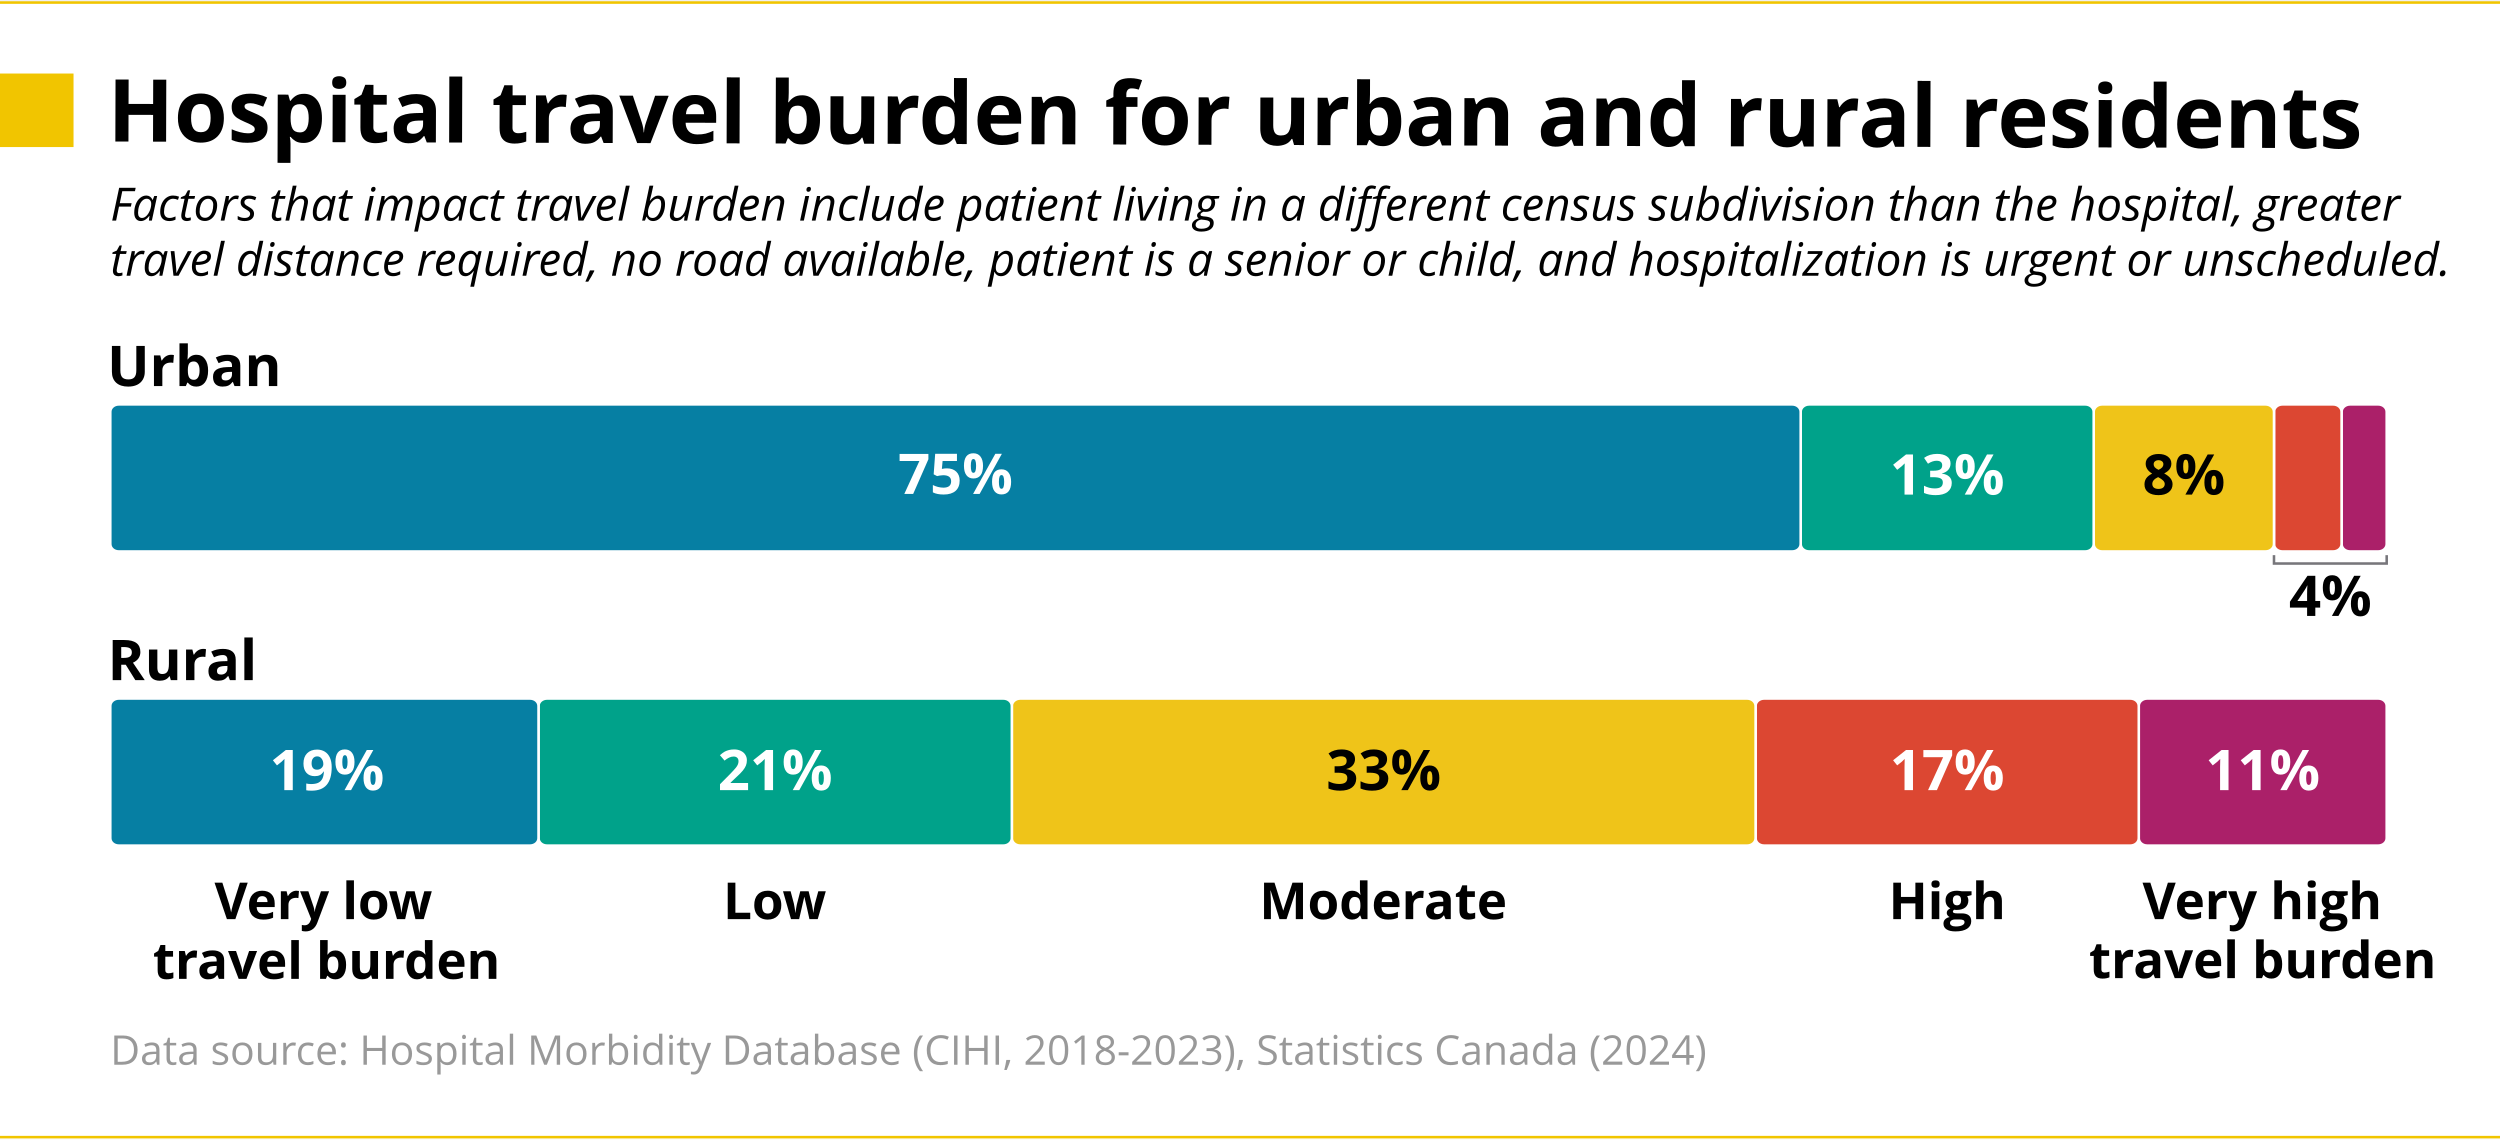
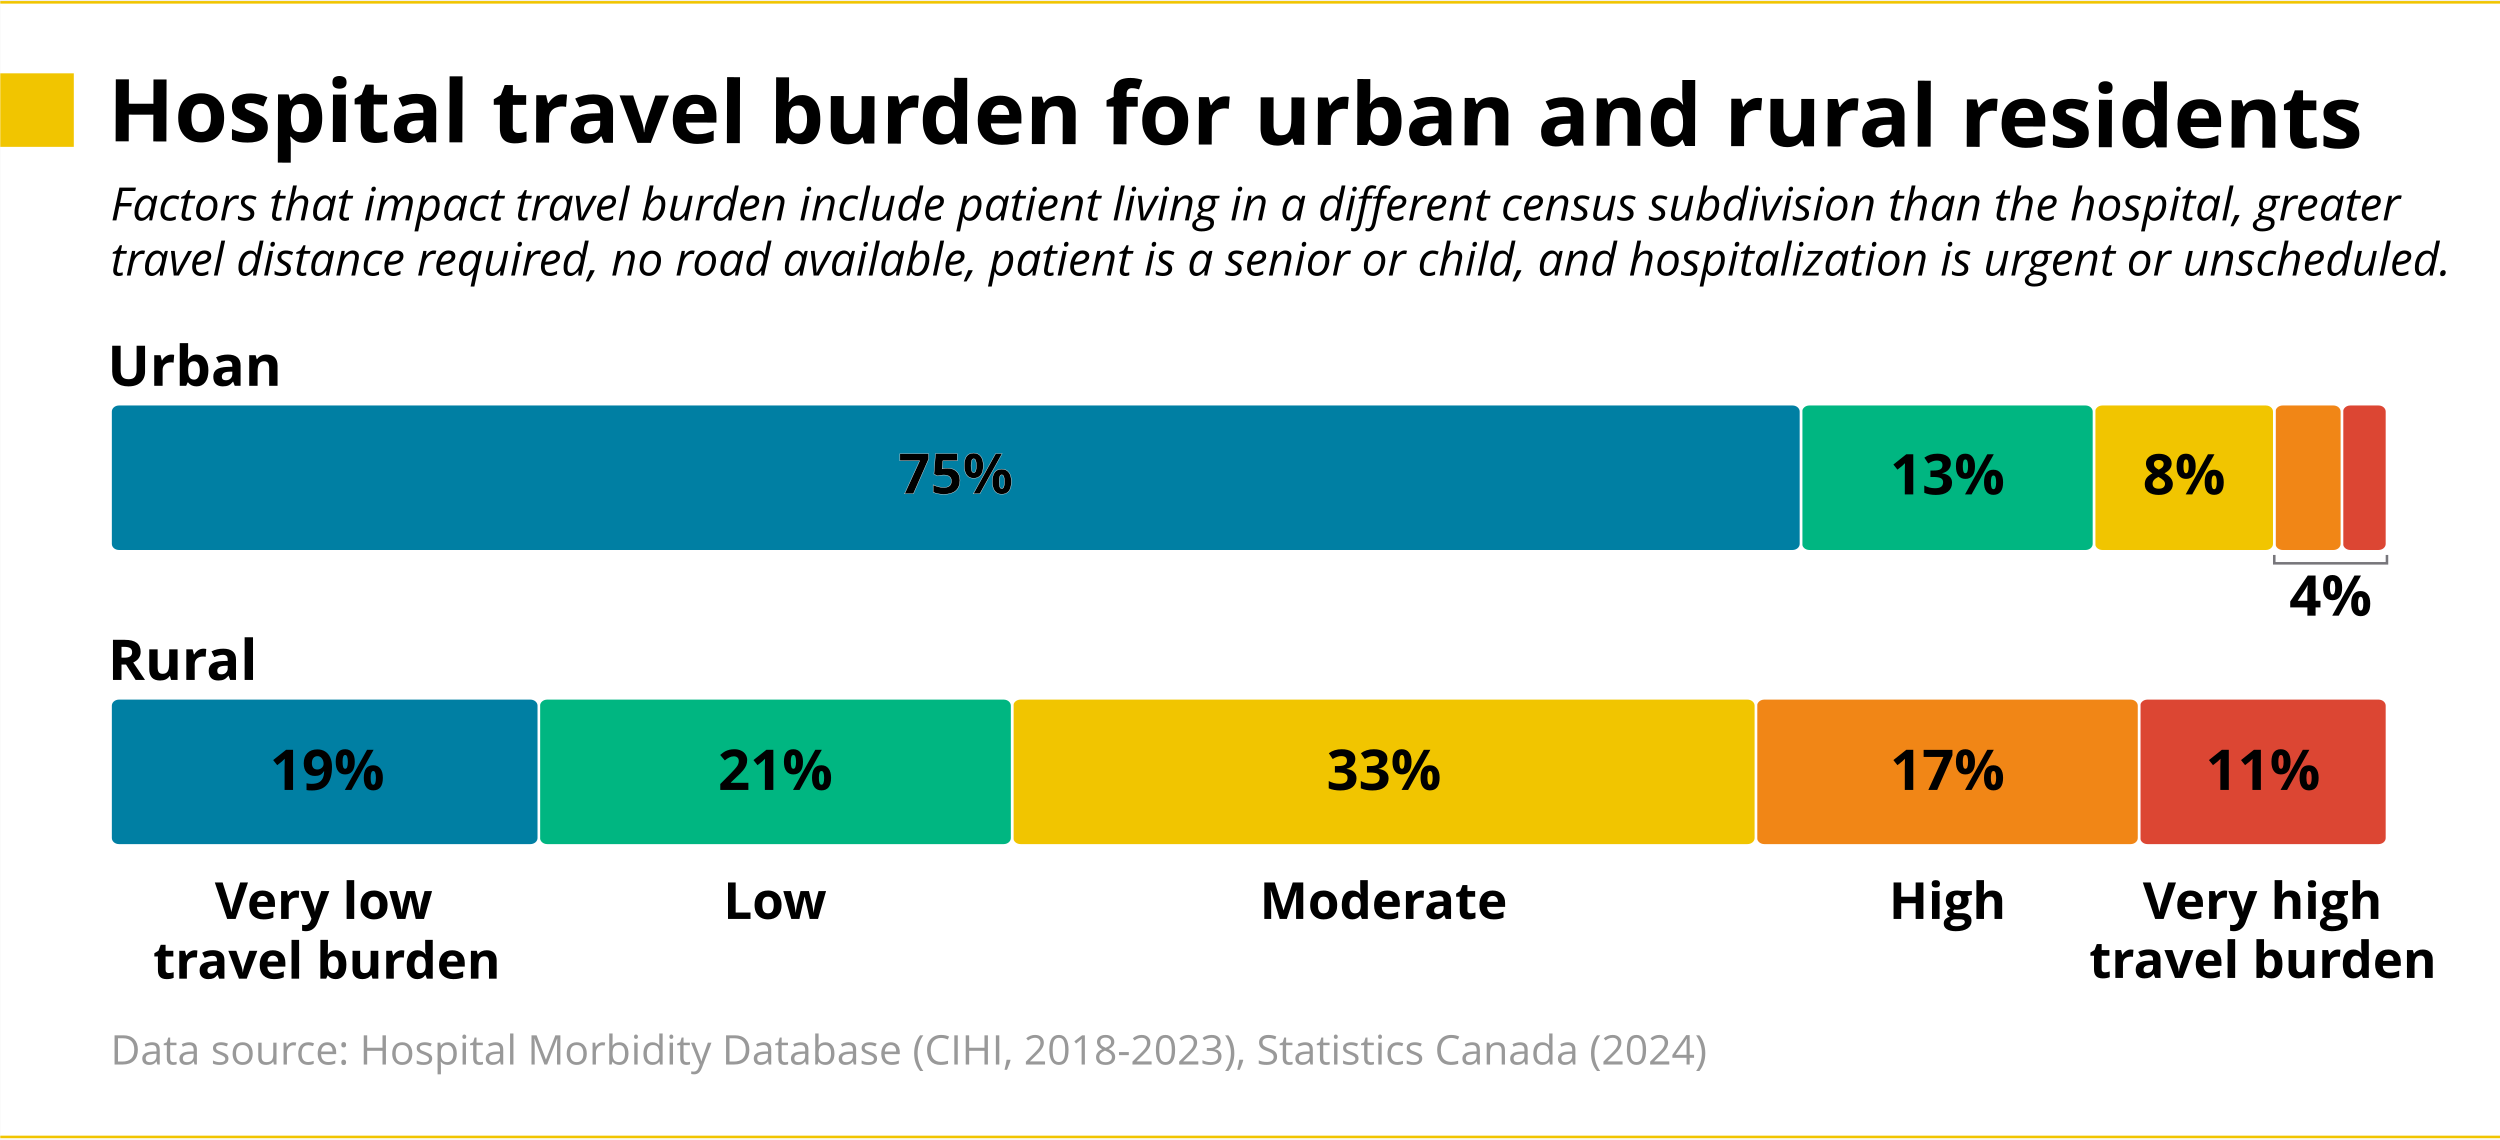
<svg xmlns="http://www.w3.org/2000/svg" id="svg29" width="6.8in" height="3.1in" viewBox="0 0 489.6 223.2" version="1.1">
  <defs id="defs29" />
-   <g id="layer1">
-     <rect id="rect29" x="0" y=".5" width="489.6" height="222.699" fill="#fff" />
-     <path id="path1" d="M467.409,138.241v25.92c0,.795-.739,1.44-1.651,1.44h-45.251c-.912,0-1.651-.645-1.651-1.44v-25.92c0-.795.739-1.44,1.651-1.44h45.251c.912,0,1.651.645,1.651,1.44Z" fill="#ab2069" stroke="#fff" stroke-miterlimit="10" stroke-width=".5" />
-     <path id="path2" d="M467.409,80.64v25.92c0,.795-.739,1.44-1.651,1.44h-5.526c-.912,0-1.651-.645-1.651-1.44v-25.92c0-.795.739-1.44,1.651-1.44h5.526c.912,0,1.651.645,1.651,1.44Z" fill="#ab2069" stroke="#fff" stroke-miterlimit="10" stroke-width=".5" />
-     <path id="path3" d="M458.581,80.64v25.92c0,.795-.739,1.44-1.651,1.44h-9.94c-.912,0-1.651-.645-1.651-1.44v-25.92c0-.795.739-1.44,1.651-1.44h9.94c.912,0,1.651.645,1.651,1.44Z" fill="#dc4732" stroke="#fff" stroke-miterlimit="10" stroke-width=".5" />
-     <path id="path4" d="M418.856,138.241v25.92c0,.795-.739,1.44-1.651,1.44h-71.735c-.912,0-1.651-.645-1.651-1.44v-25.92c0-.795.739-1.44,1.651-1.44h71.735c.912,0,1.651.645,1.651,1.44h0Z" fill="#dc4732" stroke="#fff" stroke-miterlimit="10" stroke-width=".5" />
-     <path id="path5" d="M445.339,80.64v25.92c0,.795-.739,1.44-1.651,1.44h-32.009c-.912,0-1.651-.645-1.651-1.44v-25.92c0-.795.739-1.44,1.651-1.44h32.009c.912,0,1.651.645,1.651,1.44Z" fill="#efc419" stroke="#fff" stroke-miterlimit="10" stroke-width=".5" />
-     <path id="path6" d="M343.818,138.241v25.92c0,.795-.739,1.44-1.651,1.44h-142.358c-.912,0-1.651-.645-1.651-1.44v-25.92c0-.795.739-1.44,1.651-1.44h142.358c.912,0,1.651.645,1.651,1.44Z" fill="#efc419" stroke="#fff" stroke-miterlimit="10" stroke-width=".5" />
-     <path id="path7" d="M410.028,80.64v25.92c0,.795-.739,1.44-1.651,1.44h-54.079c-.912,0-1.651-.645-1.651-1.44v-25.92c0-.795.739-1.44,1.651-1.44h54.079c.912,0,1.651.645,1.651,1.44Z" fill="#00a28a" stroke="#fff" stroke-miterlimit="10" stroke-width=".5" />
-     <path id="path8" d="M198.158,138.241v25.92c0,.795-.739,1.44-1.651,1.44h-89.391c-.912,0-1.651-.645-1.651-1.44v-25.92c0-.795.739-1.44,1.651-1.44h89.391c.912,0,1.651.645,1.651,1.44Z" fill="#00a28a" stroke="#fff" stroke-miterlimit="10" stroke-width=".5" />
-     <path id="path9" d="M352.646,80.64v25.92c0,.795-.739,1.44-1.651,1.44H23.251c-.912,0-1.651-.645-1.651-1.44v-25.92c0-.795.739-1.44,1.651-1.44h327.744c.912,0,1.651.645,1.651,1.44Z" fill="#067fa3" stroke="#fff" stroke-miterlimit="10" stroke-width=".5" />
-     <path id="path10" d="M105.465,138.241v25.92c0,.795-.739,1.44-1.651,1.44H23.251c-.912,0-1.651-.645-1.651-1.44v-25.92c0-.795.739-1.44,1.651-1.44h80.563c.912,0,1.651.645,1.651,1.44Z" fill="#067fa3" stroke="#fff" stroke-miterlimit="10" stroke-width=".5" />
-     <path id="path37" d="M0,222.699h489.6" fill="none" stroke="#f1c500" stroke-miterlimit="2.25" stroke-width=".5" />
-     <g id="text49" isolation="isolate">
-       <g id="text10" isolation="isolate">
-         <text transform="translate(21.06 27.711) rotate(.17)" font-family="TradeGothicLT-Bold, 'TradeGothic LT Bold'" font-size="17" font-weight="700" isolation="isolate" id="text1">
-           <tspan x="0" y="0" id="tspan1">Hospital travel burden for urban and rural residents</tspan>
+   <g id="layer1-6" transform="translate(0.05423608,-0.04045567)" style="display:inline">
+     <rect id="rect29-1" x="0" y="0.5" width="489.6" height="222.699" fill="#ffffff" />
+     <path id="path1-8" d="m 467.409,138.241 v 25.92 c 0,0.795 -0.739,1.44 -1.651,1.44 h -45.251 c -0.912,0 -1.651,-0.645 -1.651,-1.44 v -25.92 c 0,-0.795 0.739,-1.44 1.651,-1.44 h 45.251 c 0.912,0 1.651,0.645 1.651,1.44 z" fill="#ab2069" stroke="#ffffff" stroke-miterlimit="10" stroke-width="0.5" style="fill:#dc4633;fill-opacity:1" />
+     <path id="path2-9" d="m 467.409,80.64 v 25.92 c 0,0.795 -0.739,1.44 -1.651,1.44 h -5.526 c -0.912,0 -1.651,-0.645 -1.651,-1.44 V 80.64 c 0,-0.795 0.739,-1.44 1.651,-1.44 h 5.526 c 0.912,0 1.651,0.645 1.651,1.44 z" fill="#ab2069" stroke="#ffffff" stroke-miterlimit="10" stroke-width="0.5" style="fill:#dc4633;fill-opacity:1" />
+     <path id="path3-8" d="m 458.581,80.64 v 25.92 c 0,0.795 -0.739,1.44 -1.651,1.44 h -9.94 c -0.912,0 -1.651,-0.645 -1.651,-1.44 V 80.64 c 0,-0.795 0.739,-1.44 1.651,-1.44 h 9.94 c 0.912,0 1.651,0.645 1.651,1.44 z" fill="#dc4732" stroke="#ffffff" stroke-miterlimit="10" stroke-width="0.5" style="fill:#f18616;fill-opacity:1" />
+     <path id="path4-4" d="m 418.856,138.241 v 25.92 c 0,0.795 -0.739,1.44 -1.651,1.44 H 345.47 c -0.912,0 -1.651,-0.645 -1.651,-1.44 v -25.92 c 0,-0.795 0.739,-1.44 1.651,-1.44 h 71.735 c 0.912,0 1.651,0.645 1.651,1.44 z" fill="#dc4732" stroke="#ffffff" stroke-miterlimit="10" stroke-width="0.5" style="fill:#f18616;fill-opacity:1" />
+     <path id="path5-1" d="m 445.339,80.64 v 25.92 c 0,0.795 -0.739,1.44 -1.651,1.44 h -32.009 c -0.912,0 -1.651,-0.645 -1.651,-1.44 V 80.64 c 0,-0.795 0.739,-1.44 1.651,-1.44 h 32.009 c 0.912,0 1.651,0.645 1.651,1.44 z" fill="#efc419" stroke="#ffffff" stroke-miterlimit="10" stroke-width="0.5" style="fill:#f1c500;fill-opacity:1" />
+     <path id="path6-4" d="m 343.818,138.241 v 25.92 c 0,0.795 -0.739,1.44 -1.651,1.44 H 199.809 c -0.912,0 -1.651,-0.645 -1.651,-1.44 v -25.92 c 0,-0.795 0.739,-1.44 1.651,-1.44 h 142.358 c 0.912,0 1.651,0.645 1.651,1.44 z" fill="#efc419" stroke="#ffffff" stroke-miterlimit="10" stroke-width="0.5" style="fill:#f1c500;fill-opacity:1" />
+     <path id="path7-3" d="m 410.028,80.64 v 25.92 c 0,0.795 -0.739,1.44 -1.651,1.44 h -54.079 c -0.912,0 -1.651,-0.645 -1.651,-1.44 V 80.64 c 0,-0.795 0.739,-1.44 1.651,-1.44 h 54.079 c 0.912,0 1.651,0.645 1.651,1.44 z" fill="#00a28a" stroke="#ffffff" stroke-miterlimit="10" stroke-width="0.5" style="fill:#00b681;fill-opacity:1" />
+     <path id="path8-9" d="m 198.158,138.241 v 25.92 c 0,0.795 -0.739,1.44 -1.651,1.44 h -89.391 c -0.912,0 -1.651,-0.645 -1.651,-1.44 v -25.92 c 0,-0.795 0.739,-1.44 1.651,-1.44 h 89.391 c 0.912,0 1.651,0.645 1.651,1.44 z" fill="#00a28a" stroke="#ffffff" stroke-miterlimit="10" stroke-width="0.5" style="fill:#00b681;fill-opacity:1" />
+     <path id="path9-8" d="m 352.646,80.64 v 25.92 c 0,0.795 -0.739,1.44 -1.651,1.44 H 23.251 C 22.339,108 21.6,107.355 21.6,106.56 V 80.64 c 0,-0.795 0.739,-1.44 1.651,-1.44 h 327.744 c 0.912,0 1.651,0.645 1.651,1.44 z" fill="#067fa3" stroke="#ffffff" stroke-miterlimit="10" stroke-width="0.5" style="fill:#007fa3;fill-opacity:1" />
+     <path id="path10-8" d="m 105.465,138.241 v 25.92 c 0,0.795 -0.739,1.44 -1.651,1.44 H 23.251 c -0.912,0 -1.651,-0.645 -1.651,-1.44 v -25.92 c 0,-0.795 0.739,-1.44 1.651,-1.44 h 80.563 c 0.912,0 1.651,0.645 1.651,1.44 z" fill="#067fa3" stroke="#ffffff" stroke-miterlimit="10" stroke-width="0.5" style="fill:#007fa3;fill-opacity:1" />
+     <path id="path37-0" d="M 0,222.699 H 489.6" fill="none" stroke="#f1c500" stroke-miterlimit="2.25" stroke-width="0.5" />
+     <g id="text49-8" isolation="isolate">
+       <g id="text10-7" isolation="isolate">
+         <text transform="rotate(0.17,-9329.012,7111.786)" font-family="TradeGothicLT-Bold, 'TradeGothic LT Bold'" font-size="17px" font-weight="700" isolation="isolate" id="text1-7">
+           <tspan x="0" y="0" id="tspan1-8">Hospital travel burden for urban and rural residents</tspan>
        </text>
      </g>
    </g>
-     <g id="text51" isolation="isolate">
-       <g id="text11" isolation="isolate">
-         <text transform="translate(21.6 208.515)" fill="#999" font-family="OpenSans, 'Open Sans'" font-size="8" isolation="isolate" id="text2">
-           <tspan x="0" y="0" id="tspan2">Data source: Hospital Morbidity Database (CIHI, 2018-2023), Statistics Canada (2024)</tspan>
+     <g id="text51-3" isolation="isolate">
+       <g id="text11-8" isolation="isolate">
+         <text transform="translate(21.6,208.515)" fill="#999999" font-family="OpenSans, 'Open Sans'" font-size="8px" isolation="isolate" id="text2-3">
+           <tspan x="0" y="0" id="tspan2-7">Data source: Hospital Morbidity Database (CIHI, 2018-2023), Statistics Canada (2024)</tspan>
        </text>
      </g>
    </g>
-     <rect id="rect72" y="14.4" width="14.4" height="14.4" fill="#f1c500" />
-     <path id="path37-2" d="M0,.5h489.6" fill="none" stroke="#f1c500" stroke-miterlimit="2.25" stroke-width=".5" />
-     <g id="Layer_1" data-name="Layer 1">
-       <g id="text13" isolation="isolate">
-         <text transform="translate(21.6 43.2)" font-family="OpenSans-Italic, 'Open Sans'" font-size="9" font-style="italic" font-variation-settings="'wght' 400, 'wdth' 100" isolation="isolate" id="text3">
-           <tspan x="0" y="0" id="tspan3">Factors that impact travel burden include patient living in a different census subdivision than the hospital, greater </tspan>
+     <rect id="rect72-1" y="14.4" width="14.4" height="14.4" fill="#f1c500" x="0" />
+     <path id="path37-2-0" d="M 0,0.5 H 489.6" fill="none" stroke="#f1c500" stroke-miterlimit="2.25" stroke-width="0.5" />
+     <g id="Layer_1-7" data-name="Layer 1">
+       <g id="text13-3" isolation="isolate">
+         <text transform="translate(21.6,43.2)" font-family="OpenSans-Italic, 'Open Sans'" font-size="9px" font-style="italic" font-variation-settings="'wdth' 100, 'wght' 400" isolation="isolate" id="text3-4">
+           <tspan x="0" y="0" id="tspan3-9">Factors that impact travel burden include patient living in a different census subdivision than the hospital, greater</tspan>
        </text>
-         <text transform="translate(21.6 54)" font-family="OpenSans-Italic, 'Open Sans'" font-size="9" font-style="italic" font-variation-settings="'wght' 400, 'wdth' 100" isolation="isolate" id="text4">
-           <tspan x="0" y="0" id="tspan4">travel distance required, no road available, patient is a senior or child, and hospitalization is urgent or unscheduled.</tspan>
+         <text transform="translate(21.6,54)" font-family="OpenSans-Italic, 'Open Sans'" font-size="9px" font-style="italic" font-variation-settings="'wdth' 100, 'wght' 400" isolation="isolate" id="text4-6">
+           <tspan x="0" y="0" id="tspan4-5">travel distance required, no road available, patient is a senior or child, and hospitalization is urgent or unscheduled.</tspan>
        </text>
      </g>
-       <g id="text14" isolation="isolate">
-         <text transform="translate(20.979 75.602)" font-family="OpenSans-Bold, 'Open Sans'" font-size="11" font-weight="700" isolation="isolate" id="text5">
-           <tspan x="0" y="0" id="tspan5">Urban</tspan>
+       <g id="text14-1" isolation="isolate">
+         <text transform="translate(20.979,75.602)" font-family="OpenSans-Bold, 'Open Sans'" font-size="11px" font-weight="700" isolation="isolate" id="text5-0">
+           <tspan x="0" y="0" id="tspan5-9">Urban</tspan>
        </text>
      </g>
-       <g id="text15" isolation="isolate">
-         <text transform="translate(42.014 180.002)" font-family="OpenSans-Bold, 'Open Sans'" font-size="10" font-weight="700" isolation="isolate" id="text6">
-           <tspan x="0" y="0" id="tspan6">Very low</tspan>
+       <g id="text15-9" isolation="isolate">
+         <text transform="translate(42.014,180.002)" font-family="OpenSans-Bold, 'Open Sans'" font-size="10px" font-weight="700" isolation="isolate" id="text6-6">
+           <tspan x="0" y="0" id="tspan6-8">Very low</tspan>
        </text>
-         <text font-family="OpenSans-Bold, 'Open Sans'" font-size="10px" font-weight="700" isolation="isolate" id="text6-1" x="29.939" y="191.699">
-           <tspan x="29.939" y="191.699" id="tspan6-5">travel burden</tspan>
+         <text font-family="OpenSans-Bold, 'Open Sans'" font-size="10px" font-weight="700" isolation="isolate" id="text6-1-3" x="29.939" y="191.699">
+           <tspan x="29.939" y="191.699" id="tspan6-5-4">travel burden</tspan>
        </text>
-         <text font-family="OpenSans-Bold, 'Open Sans'" font-size="10px" font-weight="700" isolation="isolate" id="text6-1-7" x="409.096" y="191.554">
-           <tspan x="409.096" y="191.554" id="tspan6-5-7">travel burden</tspan>
+         <text font-family="OpenSans-Bold, 'Open Sans'" font-size="10px" font-weight="700" isolation="isolate" id="text6-1-7-8" x="409.096" y="191.554">
+           <tspan x="409.096" y="191.554" id="tspan6-5-7-4">travel burden</tspan>
        </text>
      </g>
-       <g id="text16" isolation="isolate">
-         <text transform="translate(52.789 154.737)" fill="#fff" font-family="OpenSans-Bold, 'Open Sans'" font-size="11" font-weight="700" isolation="isolate" id="text7">
-           <tspan x="0" y="0" id="tspan7">19%</tspan>
+       <g id="text16-9" isolation="isolate">
+         <text transform="translate(52.789,154.737)" fill="#fff" font-family="OpenSans-Bold, 'Open Sans'" font-size="11px" font-weight="700" isolation="isolate" id="text7-9" style="fill:#000000">
+           <tspan x="0" y="0" id="tspan7-2" style="fill:#000000">19%</tspan>
        </text>
      </g>
-       <g id="text17" isolation="isolate">
-         <text transform="translate(175.879 96.738)" fill="#fff" font-family="OpenSans-Bold, 'Open Sans'" font-size="11" font-weight="700" isolation="isolate" id="text8">
-           <tspan x="0" y="0" id="tspan8">75%</tspan>
+       <g id="text17-5" isolation="isolate">
+         <text transform="translate(175.879,96.738)" fill="#fff" font-family="OpenSans-Bold, 'Open Sans'" font-size="11px" font-weight="700" isolation="isolate" id="text8-5" style="fill:#000000;stroke:#ffffff;stroke-width:0.072;stroke-dasharray:none">
+           <tspan x="0" y="0" id="tspan8-3" style="fill:#000000;stroke:#ffffff;stroke-width:0.072;stroke-dasharray:none">75%</tspan>
        </text>
      </g>
-       <g id="text18" isolation="isolate">
-         <text transform="translate(140.567 154.737)" fill="#fff" font-family="OpenSans-Bold, 'Open Sans'" font-size="11" font-weight="700" isolation="isolate" id="text9">
-           <tspan x="0" y="0" id="tspan9">21%</tspan>
+       <g id="text18-3" isolation="isolate">
+         <text transform="translate(140.567,154.737)" fill="#fff" font-family="OpenSans-Bold, 'Open Sans'" font-size="11px" font-weight="700" isolation="isolate" id="text9-3" style="fill:#000000">
+           <tspan x="0" y="0" id="tspan9-7" style="fill:#000000">21%</tspan>
        </text>
      </g>
-       <g id="text19" isolation="isolate">
-         <text transform="translate(370.093 96.859)" fill="#fff" font-family="OpenSans-Bold, 'Open Sans'" font-size="11" font-weight="700" isolation="isolate" id="text12">
-           <tspan x="0" y="0" id="tspan10">13%</tspan>
+       <g id="text19-4" isolation="isolate">
+         <text transform="translate(370.093,96.859)" fill="#fff" font-family="OpenSans-Bold, 'Open Sans'" font-size="11px" font-weight="700" isolation="isolate" id="text12-3" style="fill:#000000">
+           <tspan x="0" y="0" id="tspan10-8" style="fill:#000000">13%</tspan>
        </text>
      </g>
-       <g id="g20" isolation="isolate">
-         <text transform="translate(419.584 96.859)" font-family="OpenSans-Bold, 'Open Sans'" font-size="11" font-weight="700" isolation="isolate" id="text20">
-           <tspan x="0" y="0" id="tspan12">8%</tspan>
+       <g id="g20-0" isolation="isolate">
+         <text transform="translate(419.584,96.859)" font-family="OpenSans-Bold, 'Open Sans'" font-size="11px" font-weight="700" isolation="isolate" id="text20-8">
+           <tspan x="0" y="0" id="tspan12-8">8%</tspan>
        </text>
      </g>
-       <g id="g21" isolation="isolate">
-         <text transform="translate(448.275 120.619)" font-family="OpenSans-Bold, 'Open Sans'" font-size="11" font-weight="700" isolation="isolate" id="text21">
-           <tspan x="0" y="0" id="tspan20">4%</tspan>
+       <g id="g21-0" isolation="isolate">
+         <text transform="translate(448.275,120.619)" font-family="OpenSans-Bold, 'Open Sans'" font-size="11px" font-weight="700" isolation="isolate" id="text21-6">
+           <tspan x="0" y="0" id="tspan20-8">4%</tspan>
        </text>
      </g>
-       <g id="g22" isolation="isolate">
-         <text transform="translate(259.744 154.737)" font-family="OpenSans-Bold, 'Open Sans'" font-size="11" font-weight="700" isolation="isolate" id="text22">
-           <tspan x="0" y="0" id="tspan21">33%</tspan>
+       <g id="g22-1" isolation="isolate">
+         <text transform="translate(259.744,154.737)" font-family="OpenSans-Bold, 'Open Sans'" font-size="11px" font-weight="700" isolation="isolate" id="text22-9">
+           <tspan x="0" y="0" id="tspan21-8">33%</tspan>
        </text>
      </g>
-       <g id="g23" isolation="isolate">
-         <text transform="translate(370.092 154.737)" fill="#fff" font-family="OpenSans-Bold, 'Open Sans'" font-size="11" font-weight="700" isolation="isolate" id="text23">
-           <tspan x="0" y="0" id="tspan22">17%</tspan>
+       <g id="g23-9" isolation="isolate">
+         <text transform="translate(370.092,154.737)" fill="#fff" font-family="OpenSans-Bold, 'Open Sans'" font-size="11px" font-weight="700" isolation="isolate" id="text23-7" style="fill:#000000">
+           <tspan x="0" y="0" id="tspan22-2" style="fill:#000000">17%</tspan>
        </text>
      </g>
-       <g id="g24" isolation="isolate">
-         <text transform="translate(431.888 154.737)" fill="#fff" font-family="OpenSans-Bold, 'Open Sans'" font-size="11" font-weight="700" isolation="isolate" id="text24">
-           <tspan x="0" y="0" id="tspan23">11%</tspan>
+       <g id="g24-2" isolation="isolate">
+         <text transform="translate(431.888,154.737)" fill="#fff" font-family="OpenSans-Bold, 'Open Sans'" font-size="11px" font-weight="700" isolation="isolate" id="text24-8" style="fill:#000000">
+           <tspan x="0" y="0" id="tspan23-2" style="fill:#000000">11%</tspan>
        </text>
      </g>
-       <g id="g25" isolation="isolate">
-         <text transform="translate(141.612 180.001)" font-family="OpenSans-Bold, 'Open Sans'" font-size="10" font-weight="700" isolation="isolate" id="text25">
-           <tspan x="0" y="0" id="tspan24">Low</tspan>
+       <g id="g25-8" isolation="isolate">
+         <text transform="translate(141.612,180.001)" font-family="OpenSans-Bold, 'Open Sans'" font-size="10px" font-weight="700" isolation="isolate" id="text25-9">
+           <tspan x="0" y="0" id="tspan24-0">Low</tspan>
        </text>
      </g>
-       <g id="g26" isolation="isolate">
-         <text transform="translate(246.645 180.002)" font-family="OpenSans-Bold, 'Open Sans'" font-size="10" font-weight="700" isolation="isolate" id="text26">
-           <tspan x="0" y="0" id="tspan25">Moderate</tspan>
+       <g id="g26-7" isolation="isolate">
+         <text transform="translate(246.645,180.002)" font-family="OpenSans-Bold, 'Open Sans'" font-size="10px" font-weight="700" isolation="isolate" id="text26-8">
+           <tspan x="0" y="0" id="tspan25-1">Moderate</tspan>
        </text>
      </g>
-       <g id="g27" isolation="isolate">
-         <text transform="translate(369.874 180.001)" font-family="OpenSans-Bold, 'Open Sans'" font-size="10" font-weight="700" isolation="isolate" id="text27">
-           <tspan x="0" y="0" id="tspan26">High</tspan>
+       <g id="g27-5" isolation="isolate">
+         <text transform="translate(369.874,180.001)" font-family="OpenSans-Bold, 'Open Sans'" font-size="10px" font-weight="700" isolation="isolate" id="text27-8">
+           <tspan x="0" y="0" id="tspan26-6">High</tspan>
        </text>
      </g>
-       <g id="g28" isolation="isolate">
-         <text transform="translate(419.592 180.002)" font-family="OpenSans-Bold, 'Open Sans'" font-size="10" font-weight="700" isolation="isolate" id="text28">
-           <tspan x="0" y="0" id="tspan27">Very high</tspan>
+       <g id="g28-1" isolation="isolate">
+         <text transform="translate(419.592,180.002)" font-family="OpenSans-Bold, 'Open Sans'" font-size="10px" font-weight="700" isolation="isolate" id="text28-2">
+           <tspan x="0" y="0" id="tspan27-4">Very high</tspan>
        </text>
      </g>
-       <g id="g29" isolation="isolate">
-         <text transform="translate(21.085 133.203)" font-family="OpenSans-Bold, 'Open Sans'" font-size="11" font-weight="700" isolation="isolate" id="text29">
-           <tspan x="0" y="0" id="tspan28">Rural</tspan>
+       <g id="g29-2" isolation="isolate">
+         <text transform="translate(21.085,133.203)" font-family="OpenSans-Bold, 'Open Sans'" font-size="11px" font-weight="700" isolation="isolate" id="text29-5">
+           <tspan x="0" y="0" id="tspan28-8">Rural</tspan>
        </text>
      </g>
-       <polyline id="polyline29" points="445.339 108.721 445.339 110.36 467.409 110.36 467.409 108.721" fill="none" stroke="#ab2069" stroke-miterlimit="10" stroke-width=".5" style="stroke:#77767b" />
+       <polyline id="polyline29-6" points="445.339 108.721 445.339 110.36 467.409 110.36 467.409 108.721" fill="none" stroke="#ab2069" stroke-miterlimit="10" stroke-width="0.5" style="stroke:#77767b" />
    </g>
  </g>
</svg>
